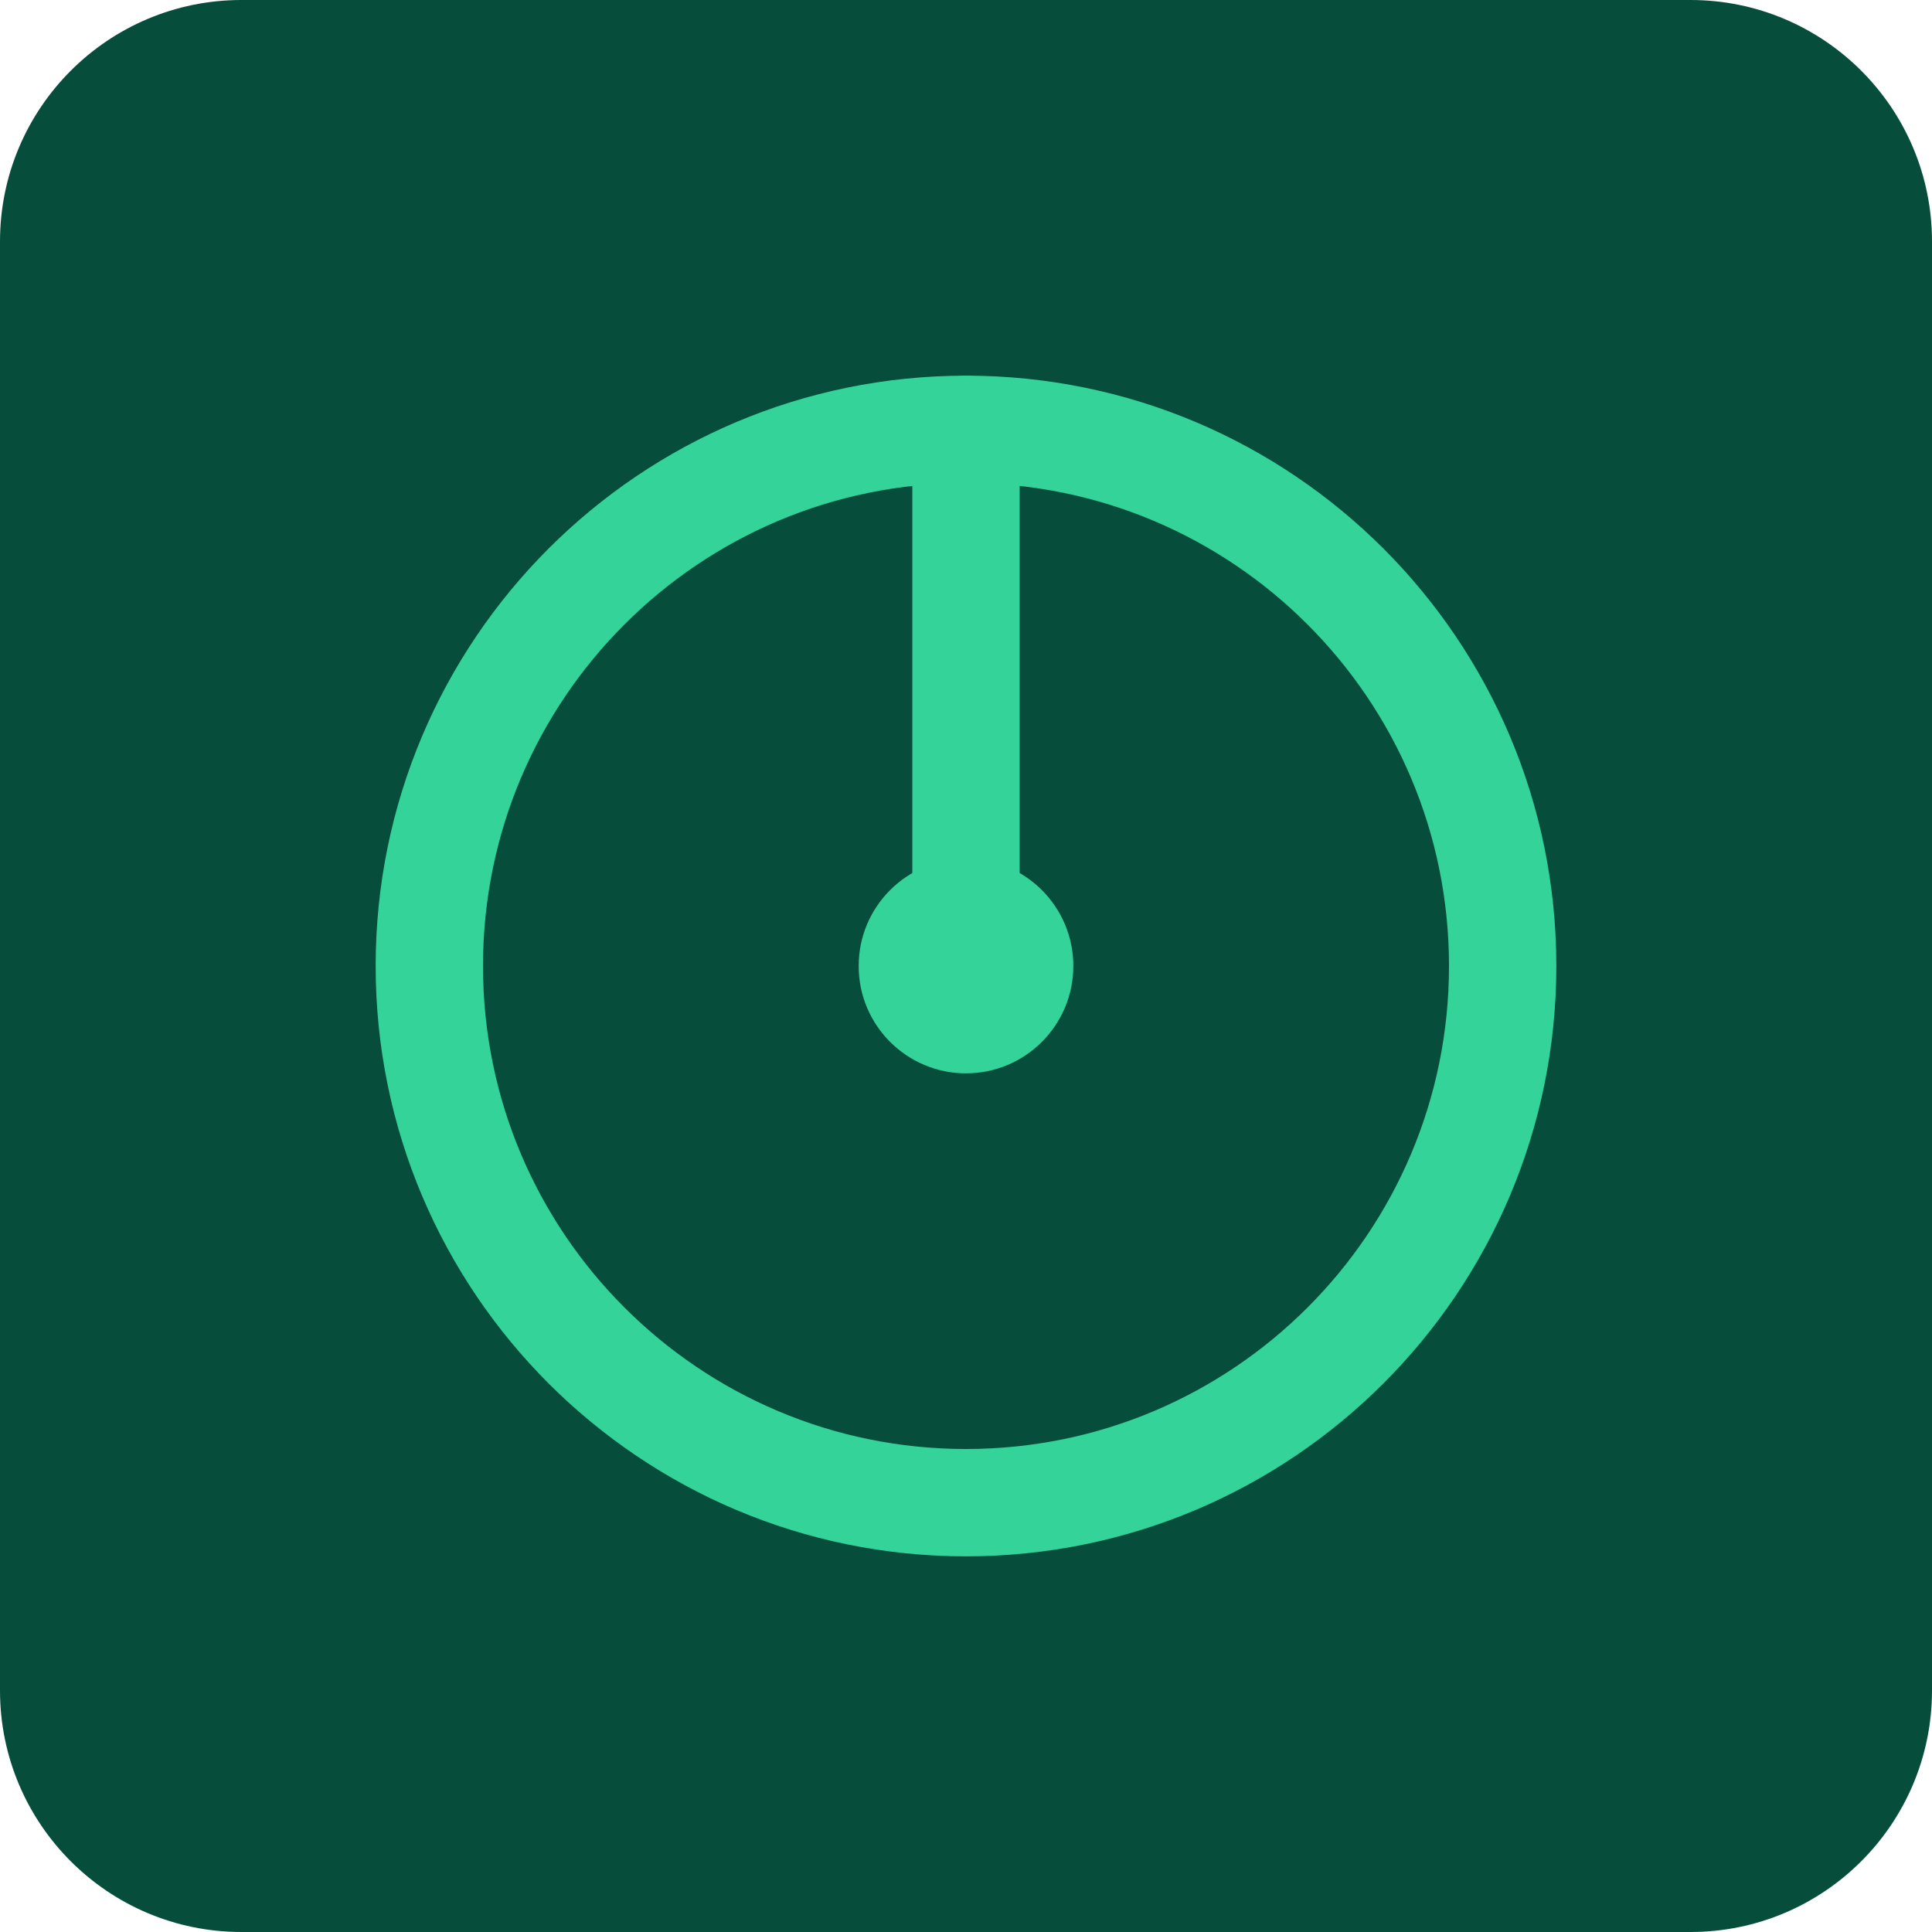
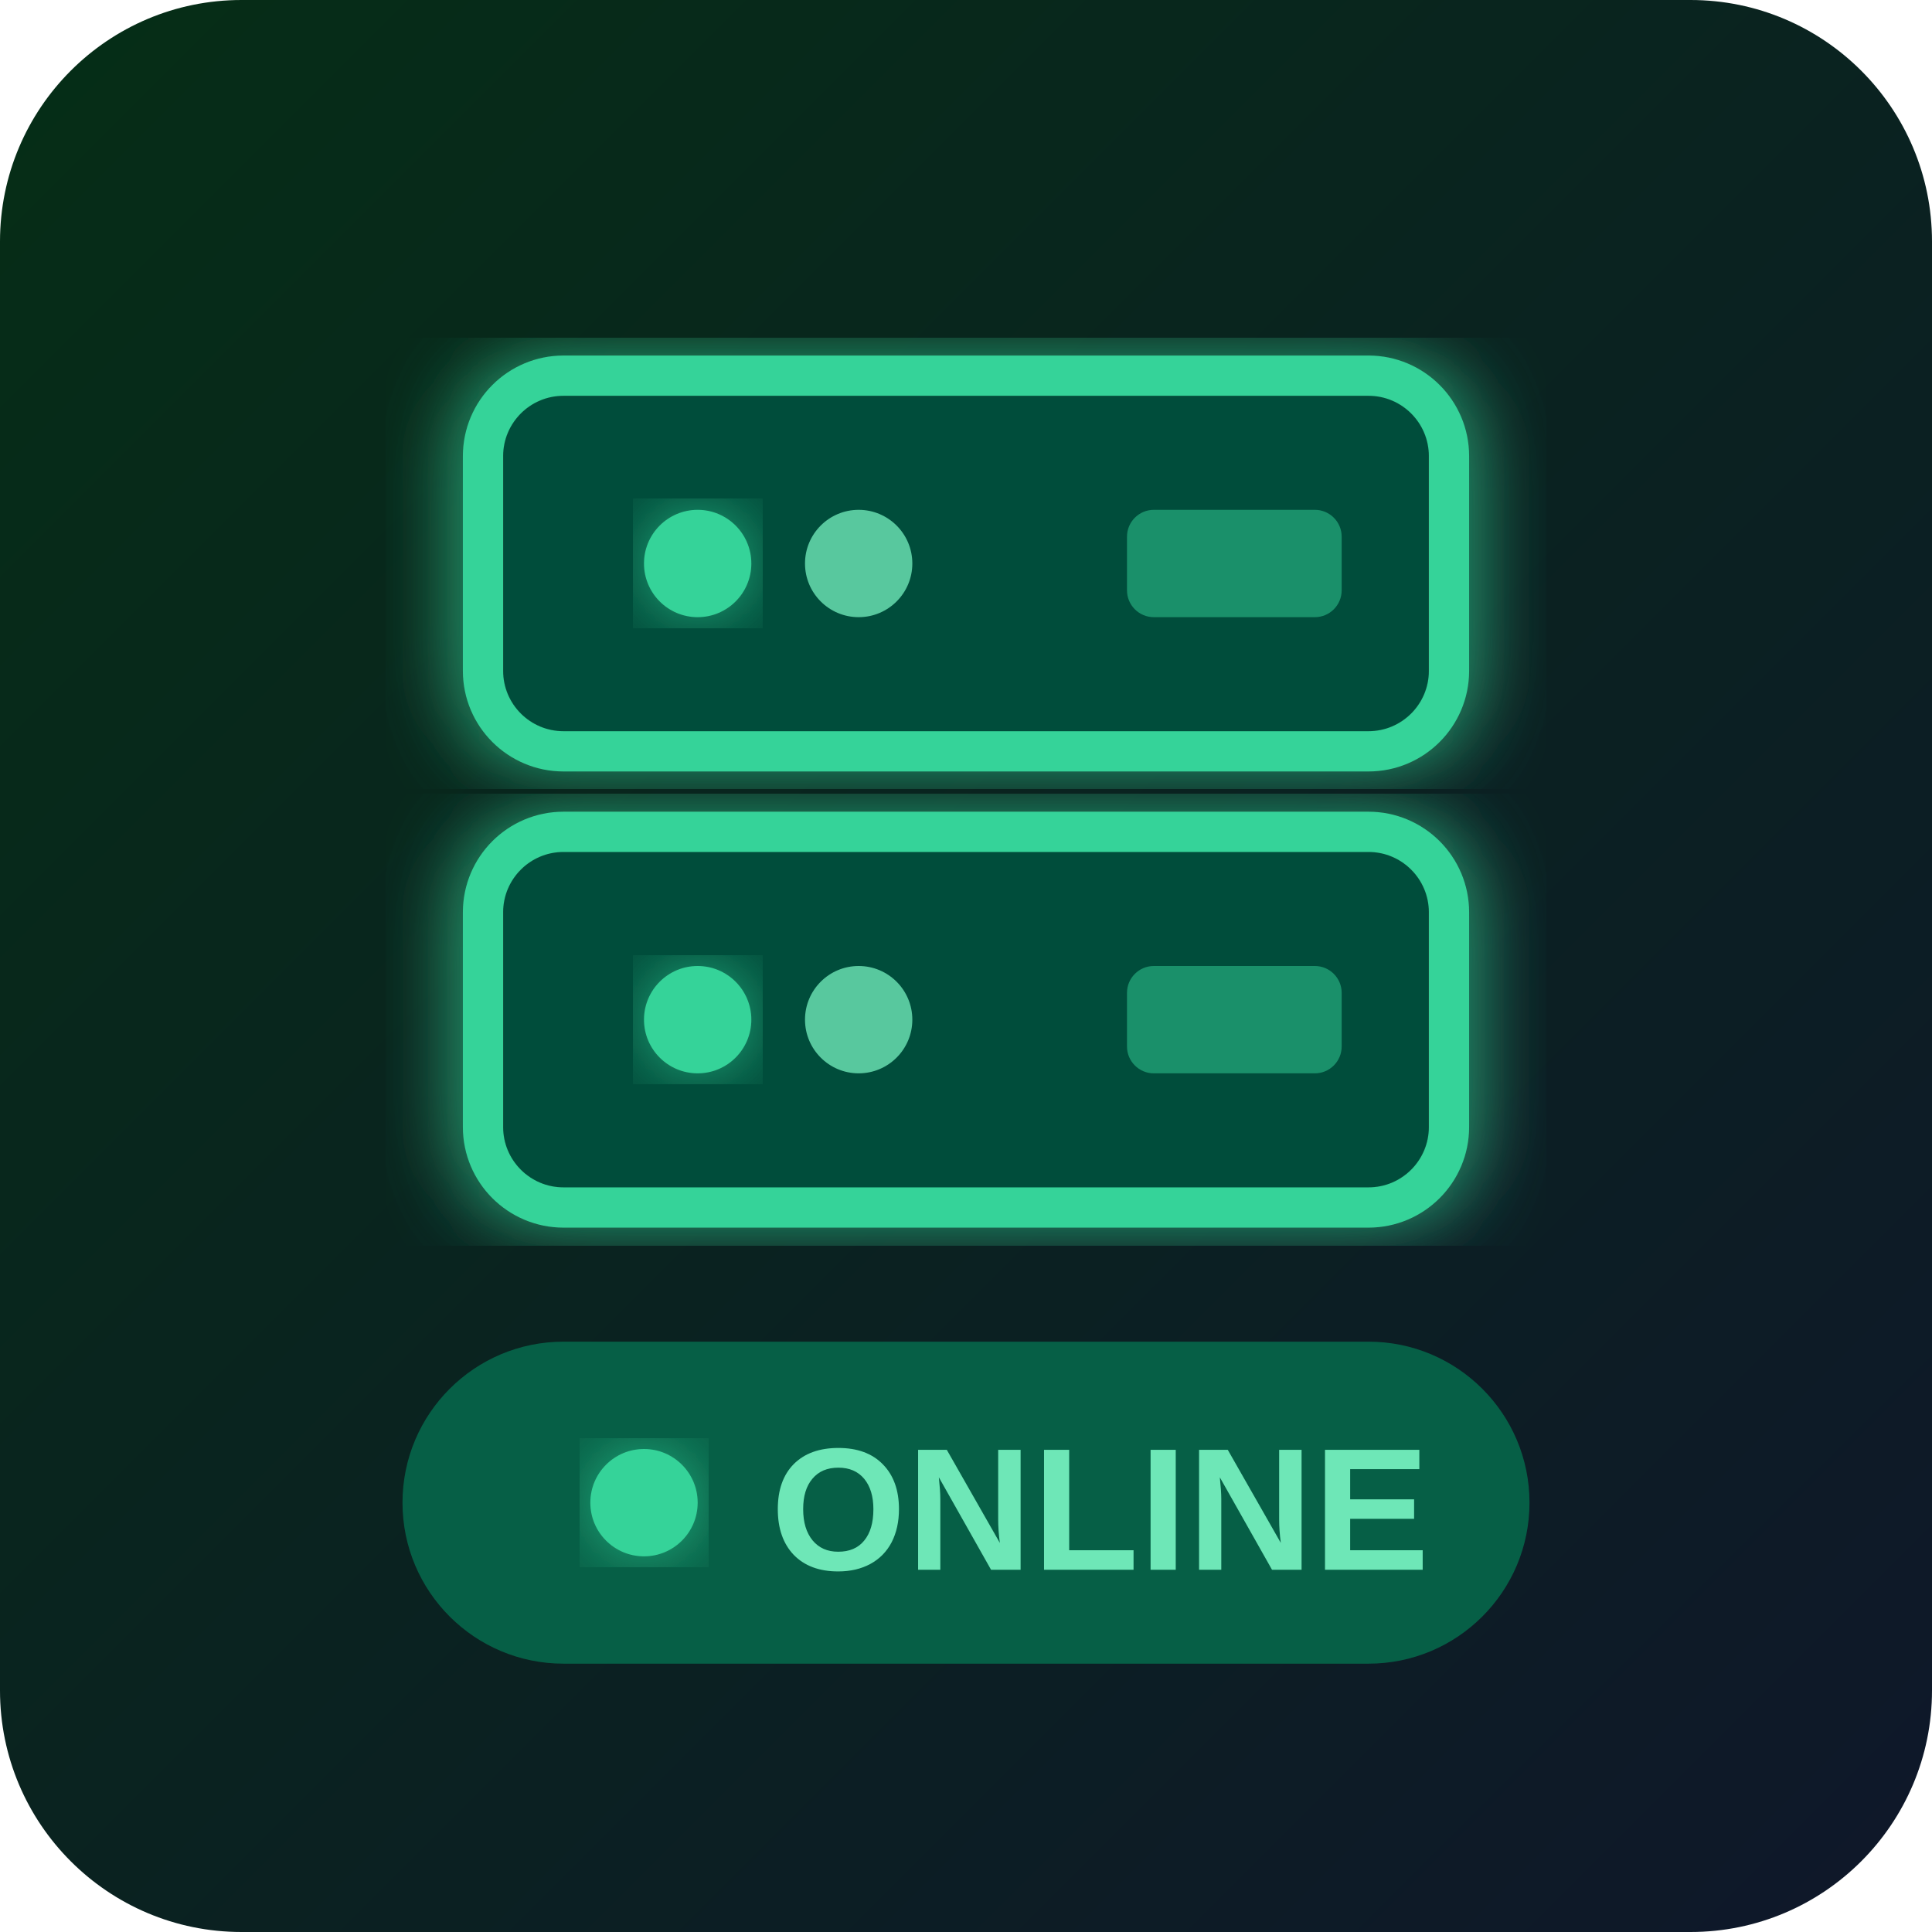
<svg xmlns="http://www.w3.org/2000/svg" width="144" height="144" viewBox="0 0 144 144">
-   <rect x="0" y="0" width="144" height="144" rx="18" fill="#064E3B" />
-   <circle cx="72" cy="72" r="40" stroke="#34D399" stroke-width="8" fill="none" />
-   <path d="M72 32V72" stroke="#34D399" stroke-width="8" stroke-linecap="round" />
-   <circle cx="72" cy="72" r="8" fill="#34D399" />
+   <defs>
+     <linearGradient id="onBg" x1="0%" y1="0%" x2="100%" y2="100%">
+       <stop offset="0%" stop-color="#052E16" />
+       <stop offset="100%" stop-color="#0F172A" />
+     </linearGradient>
+     <linearGradient id="onAccent" x1="0%" y1="0%" x2="0%" y2="100%">
+       <stop offset="0%" stop-color="#6EE7B7" />
+       <stop offset="100%" stop-color="#10B981" />
+     </linearGradient>
+     <filter id="onGlow">
+       <feGaussianBlur stdDeviation="3" result="blur" />
+       <feMerge>
+         <feMergeNode in="blur" />
+         <feMergeNode in="SourceGraphic" />
+       </feMerge>
+     </filter>
+   </defs>
+   <rect width="144" height="144" rx="18" fill="url(#onBg)" />
+   <rect x="36" y="28" width="72" height="28" rx="6" stroke="#34D399" stroke-width="3" fill="#064E3B" filter="url(#onGlow)" />
+   <rect x="36" y="62" width="72" height="28" rx="6" stroke="#34D399" stroke-width="3" fill="#064E3B" filter="url(#onGlow)" />
+   <circle cx="52" cy="42" r="4" fill="#34D399" filter="url(#onGlow)" />
+   <circle cx="64" cy="42" r="4" fill="#6EE7B7" opacity="0.8" />
+   <rect x="84" y="38" width="16" height="8" rx="2" fill="#34D399" opacity="0.5" />
+   <circle cx="52" cy="76" r="4" fill="#34D399" filter="url(#onGlow)" />
+   <circle cx="64" cy="76" r="4" fill="#6EE7B7" opacity="0.8" />
+   <rect x="84" y="72" width="16" height="8" rx="2" fill="#34D399" opacity="0.5" />
+   <rect x="30" y="100" width="84" height="24" rx="12" fill="#065F46" />
+   <circle cx="48" cy="112" r="4" fill="#34D399" filter="url(#onGlow)" />
+   <text x="82" y="117" text-anchor="middle" font-family="Arial, sans-serif" font-weight="700" font-size="13" fill="#6EE7B7">ONLINE</text>
</svg>
